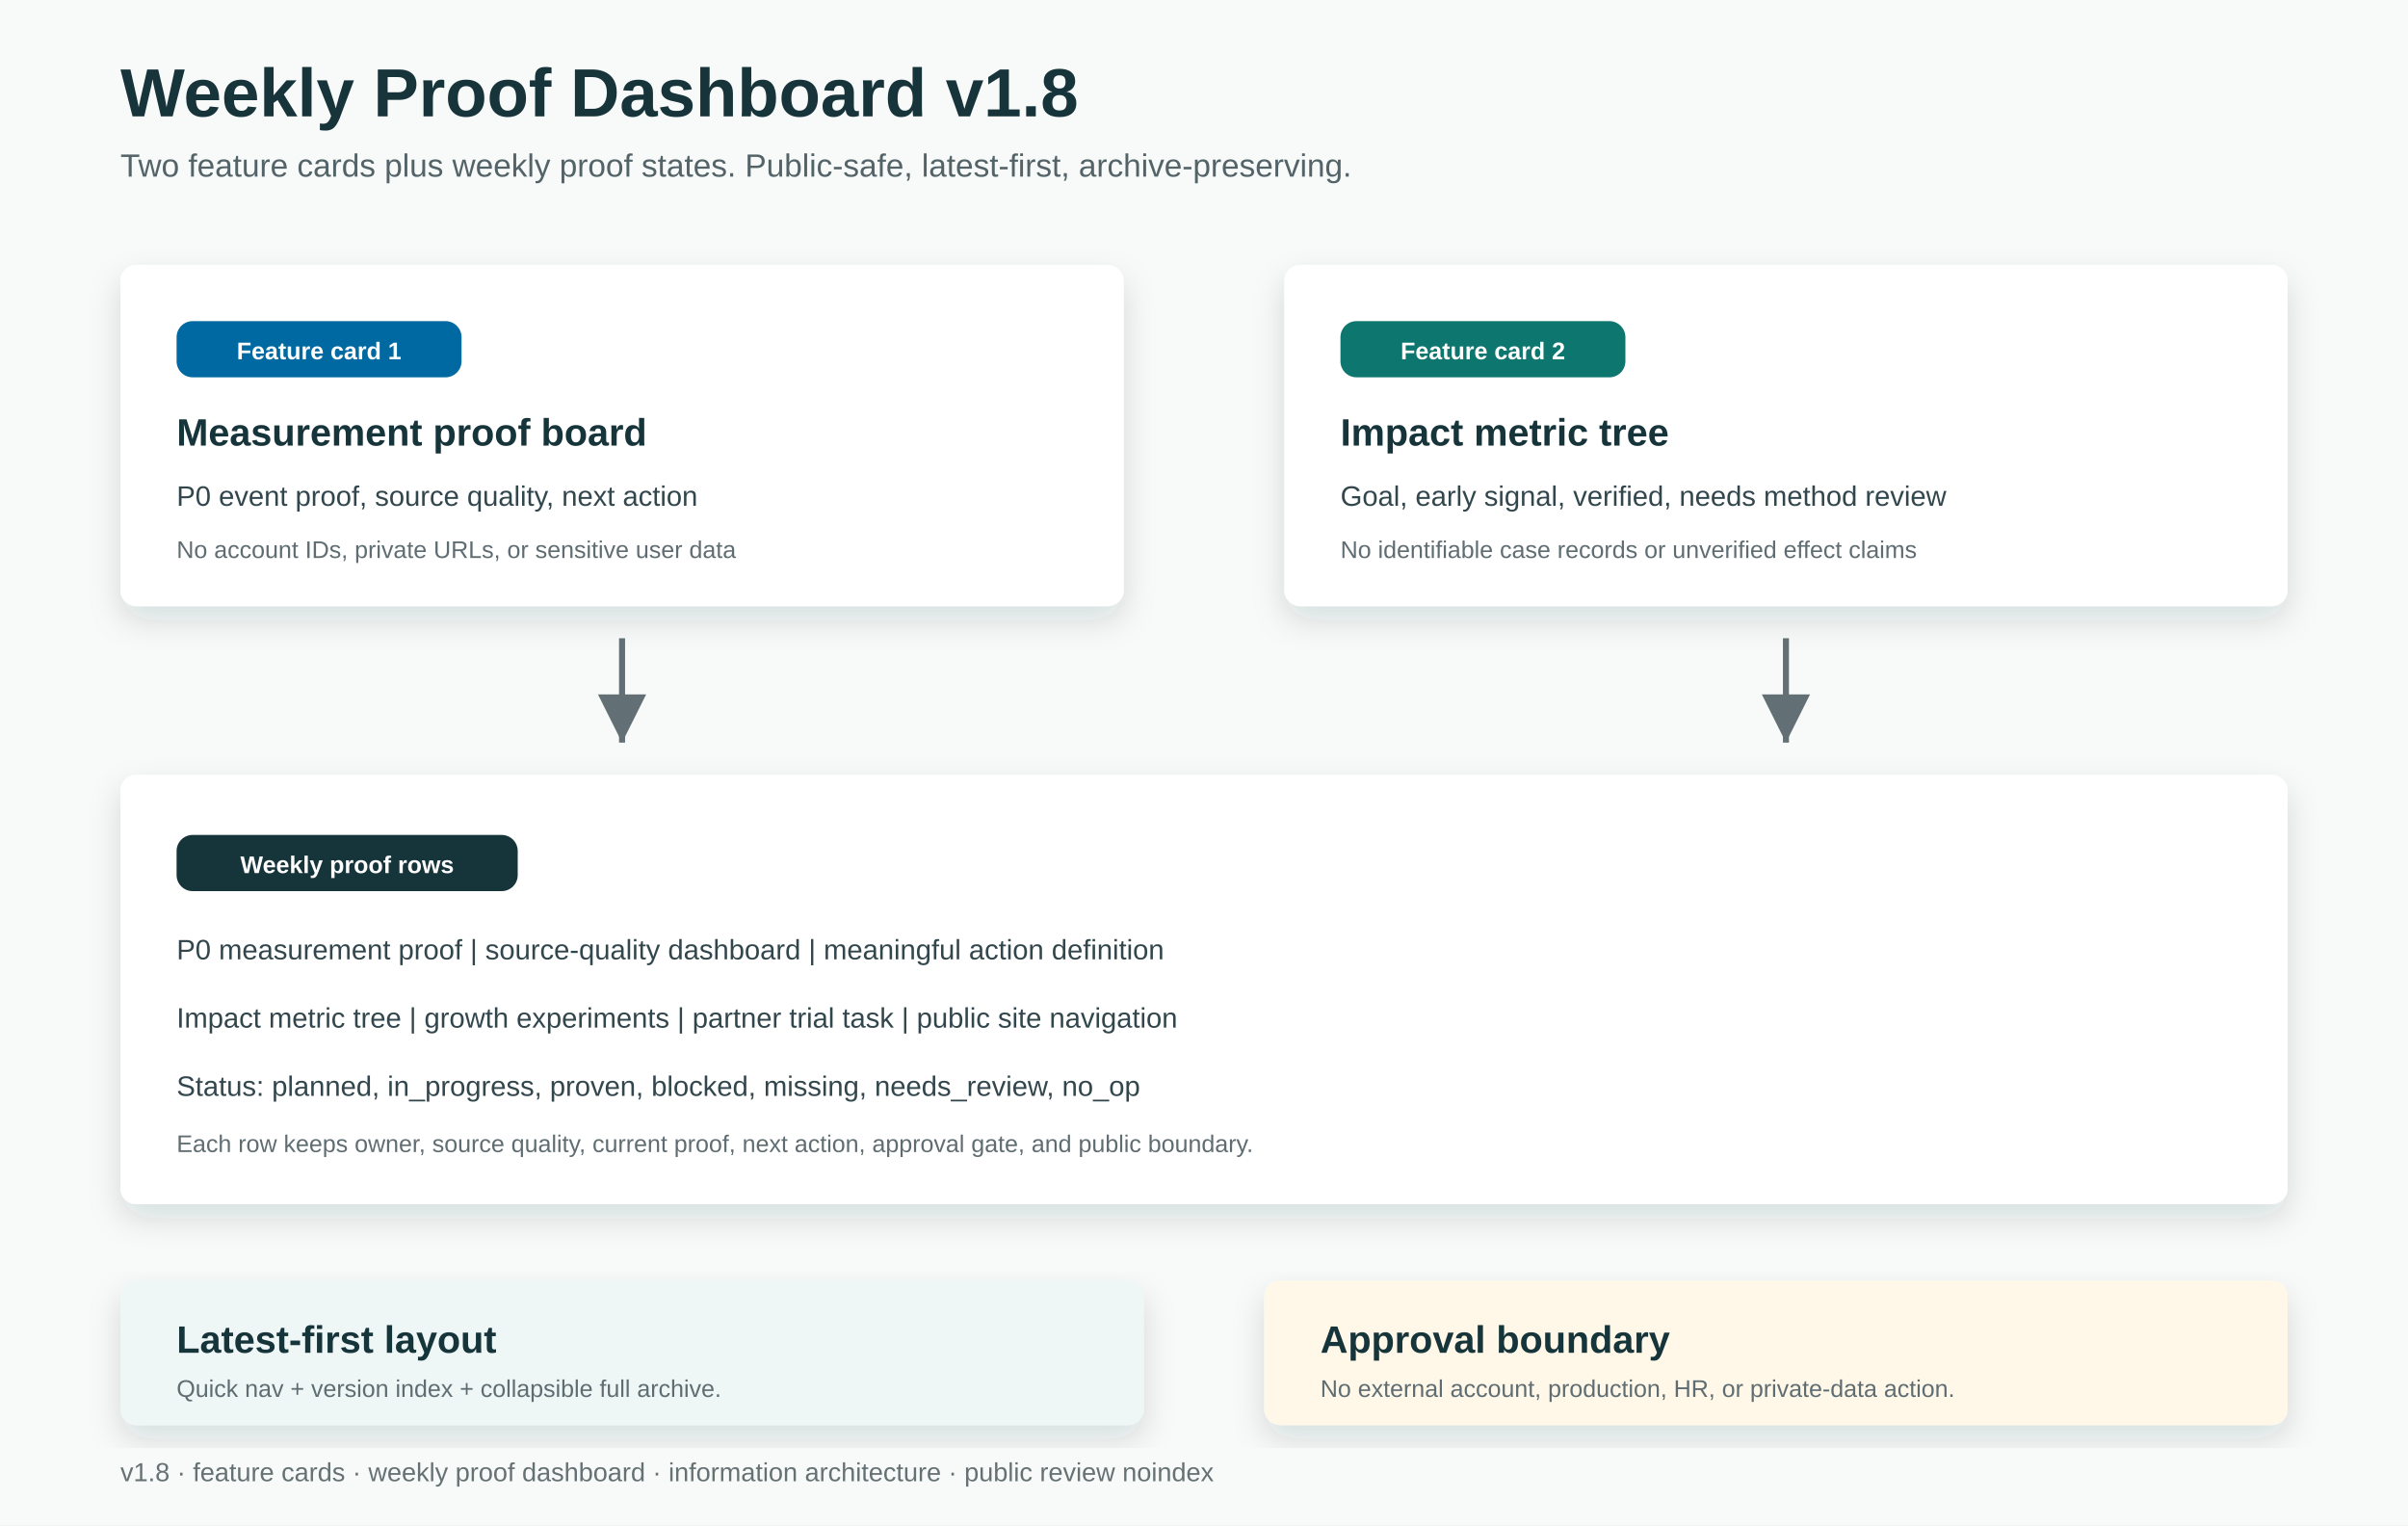
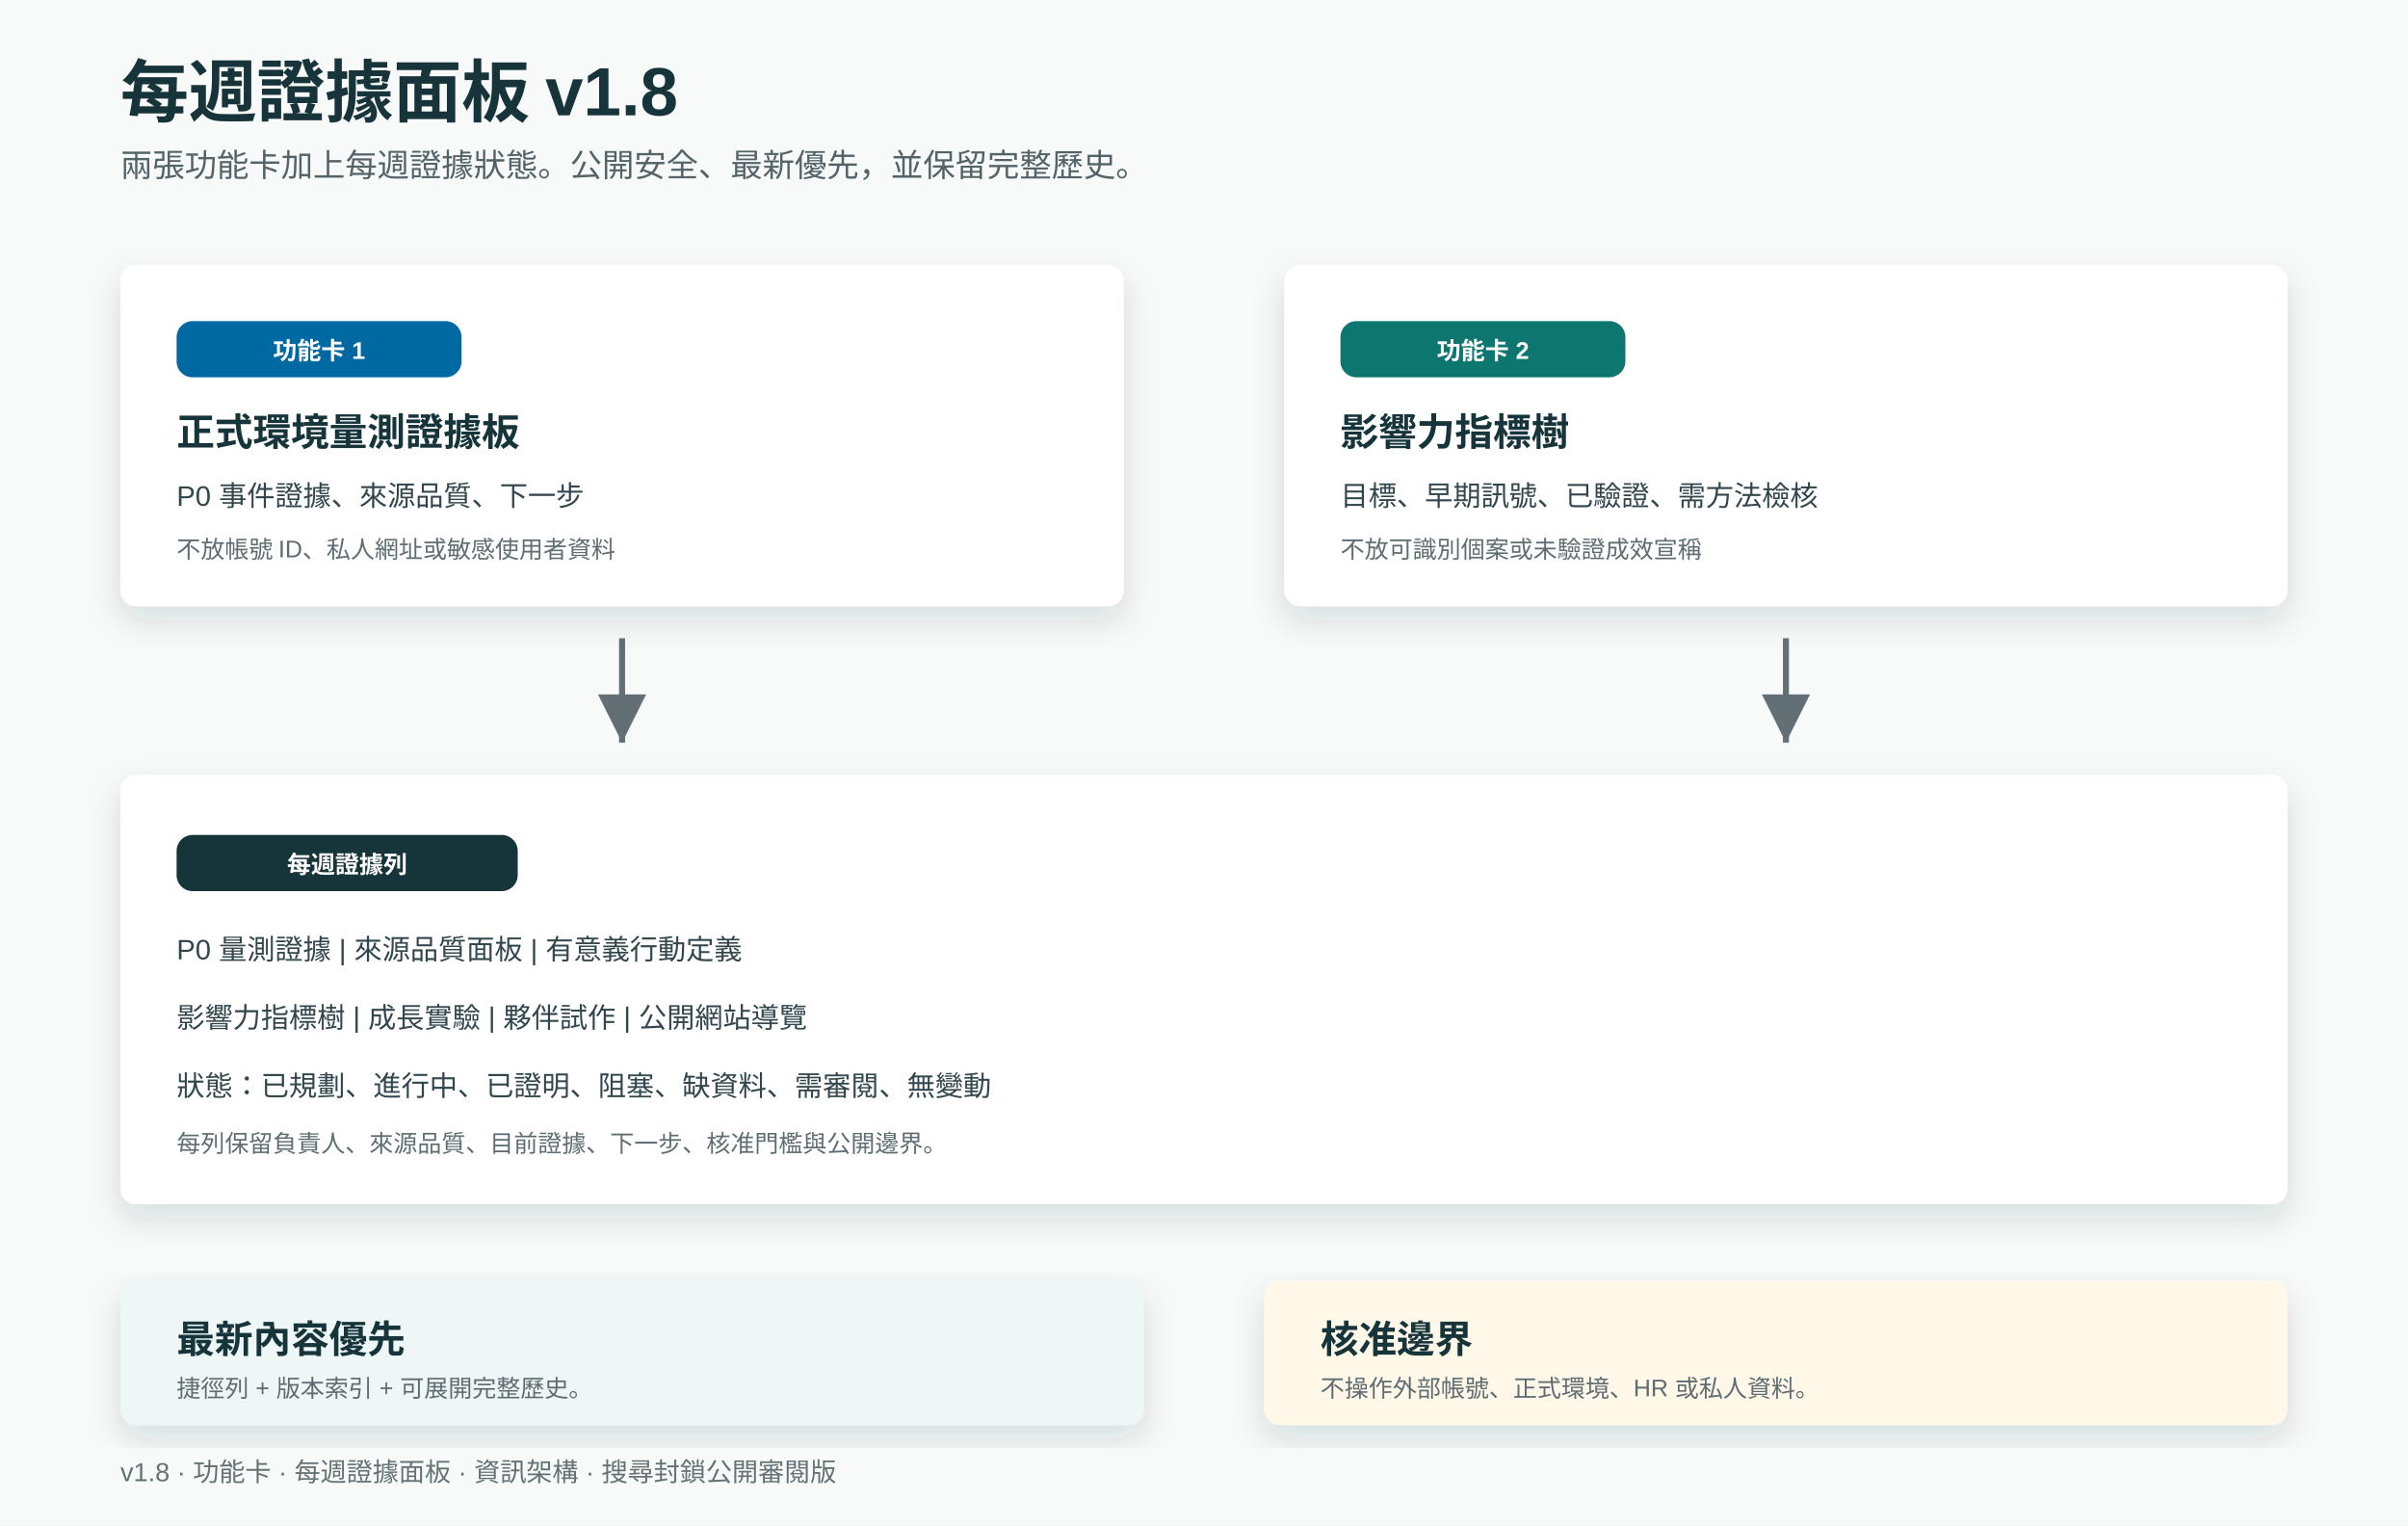
<svg xmlns="http://www.w3.org/2000/svg" width="1200" height="760" viewBox="0 0 1200 760" role="img" aria-labelledby="title desc">
  <defs>
    <filter id="shadow" x="-16%" y="-16%" width="132%" height="132%">
      <feDropShadow dx="0" dy="7" stdDeviation="8" flood-color="#17252B" flood-opacity="0.14" />
    </filter>
    <marker id="arrow" markerWidth="12" markerHeight="12" refX="10" refY="6" orient="auto" markerUnits="strokeWidth">
      <path d="M2,2 L10,6 L2,10 Z" fill="#627075" />
    </marker>
    <style>
      .bg { fill: #F7FAF9; }
      .title { font: 700 34px Arial, sans-serif; fill: #18343B; }
      .sub { font: 400 16px Arial, sans-serif; fill: #536368; }
      .card { filter: url(#shadow); }
      .label { font: 700 12px Arial, sans-serif; fill: #FFFFFF; }
      .cardTitle { font: 700 19px Arial, sans-serif; fill: #18343B; }
      .line { font: 400 14px Arial, sans-serif; fill: #33474D; }
      .tiny { font: 400 12px Arial, sans-serif; fill: #5F6D72; }
      .arrow { stroke: #627075; stroke-width: 3; fill: none; marker-end: url(#arrow); }
      .footer { font: 400 13px Arial, sans-serif; fill: #667174; }
    </style>
  </defs>
  <rect class="bg" width="1200" height="760" />
-   <text class="title" x="60" y="58">Weekly Proof Dashboard v1.8</text>
-   <text class="sub" x="60" y="88">Two feature cards plus weekly proof states. Public-safe, latest-first, archive-preserving.</text>
+   <text class="title" x="60" y="58">每週證據面板 v1.8</text>
+   <text class="sub" x="60" y="88">兩張功能卡加上每週證據狀態。公開安全、最新優先，並保留完整歷史。</text>
  <g class="card">
    <rect x="60" y="132" width="500" height="170" rx="8" fill="#FFFFFF" />
    <rect x="88" y="160" width="142" height="28" rx="8" fill="#0369A1" />
-     <text class="label" x="159" y="179" text-anchor="middle">Feature card 1</text>
-     <text class="cardTitle" x="88" y="222">Measurement proof board</text>
-     <text class="line" x="88" y="252">P0 event proof, source quality, next action</text>
-     <text class="tiny" x="88" y="278">No account IDs, private URLs, or sensitive user data</text>
+     <text class="label" x="159" y="179" text-anchor="middle">功能卡 1</text>
+     <text class="cardTitle" x="88" y="222">正式環境量測證據板</text>
+     <text class="line" x="88" y="252">P0 事件證據、來源品質、下一步</text>
+     <text class="tiny" x="88" y="278">不放帳號 ID、私人網址或敏感使用者資料</text>
  </g>
  <g class="card">
    <rect x="640" y="132" width="500" height="170" rx="8" fill="#FFFFFF" />
    <rect x="668" y="160" width="142" height="28" rx="8" fill="#0F766E" />
-     <text class="label" x="739" y="179" text-anchor="middle">Feature card 2</text>
-     <text class="cardTitle" x="668" y="222">Impact metric tree</text>
-     <text class="line" x="668" y="252">Goal, early signal, verified, needs method review</text>
-     <text class="tiny" x="668" y="278">No identifiable case records or unverified effect claims</text>
+     <text class="label" x="739" y="179" text-anchor="middle">功能卡 2</text>
+     <text class="cardTitle" x="668" y="222">影響力指標樹</text>
+     <text class="line" x="668" y="252">目標、早期訊號、已驗證、需方法檢核</text>
+     <text class="tiny" x="668" y="278">不放可識別個案或未驗證成效宣稱</text>
  </g>
  <path class="arrow" d="M310 318 V370" />
  <path class="arrow" d="M890 318 V370" />
  <g class="card">
    <rect x="60" y="386" width="1080" height="214" rx="8" fill="#FFFFFF" />
    <rect x="88" y="416" width="170" height="28" rx="8" fill="#18343B" />
-     <text class="label" x="173" y="435" text-anchor="middle">Weekly proof rows</text>
-     <text class="line" x="88" y="478">P0 measurement proof | source-quality dashboard | meaningful action definition</text>
-     <text class="line" x="88" y="512">Impact metric tree | growth experiments | partner trial task | public site navigation</text>
-     <text class="line" x="88" y="546">Status: planned, in_progress, proven, blocked, missing, needs_review, no_op</text>
-     <text class="tiny" x="88" y="574">Each row keeps owner, source quality, current proof, next action, approval gate, and public boundary.</text>
+     <text class="label" x="173" y="435" text-anchor="middle">每週證據列</text>
+     <text class="line" x="88" y="478">P0 量測證據 | 來源品質面板 | 有意義行動定義</text>
+     <text class="line" x="88" y="512">影響力指標樹 | 成長實驗 | 夥伴試作 | 公開網站導覽</text>
+     <text class="line" x="88" y="546">狀態：已規劃、進行中、已證明、阻塞、缺資料、需審閱、無變動</text>
+     <text class="tiny" x="88" y="574">每列保留負責人、來源品質、目前證據、下一步、核准門檻與公開邊界。</text>
  </g>
  <g class="card">
    <rect x="60" y="638" width="510" height="72" rx="8" fill="#EEF6F6" />
-     <text class="cardTitle" x="88" y="674">Latest-first layout</text>
-     <text class="tiny" x="88" y="696">Quick nav + version index + collapsible full archive.</text>
+     <text class="cardTitle" x="88" y="674">最新內容優先</text>
+     <text class="tiny" x="88" y="696">捷徑列 + 版本索引 + 可展開完整歷史。</text>
  </g>
  <g class="card">
    <rect x="630" y="638" width="510" height="72" rx="8" fill="#FFF8E8" />
-     <text class="cardTitle" x="658" y="674">Approval boundary</text>
-     <text class="tiny" x="658" y="696">No external account, production, HR, or private-data action.</text>
+     <text class="cardTitle" x="658" y="674">核准邊界</text>
+     <text class="tiny" x="658" y="696">不操作外部帳號、正式環境、HR 或私人資料。</text>
  </g>
-   <text class="footer" x="60" y="738">v1.8 · feature cards · weekly proof dashboard · information architecture · public review noindex</text>
+   <text class="footer" x="60" y="738">v1.8 · 功能卡 · 每週證據面板 · 資訊架構 · 搜尋封鎖公開審閱版</text>
</svg>
